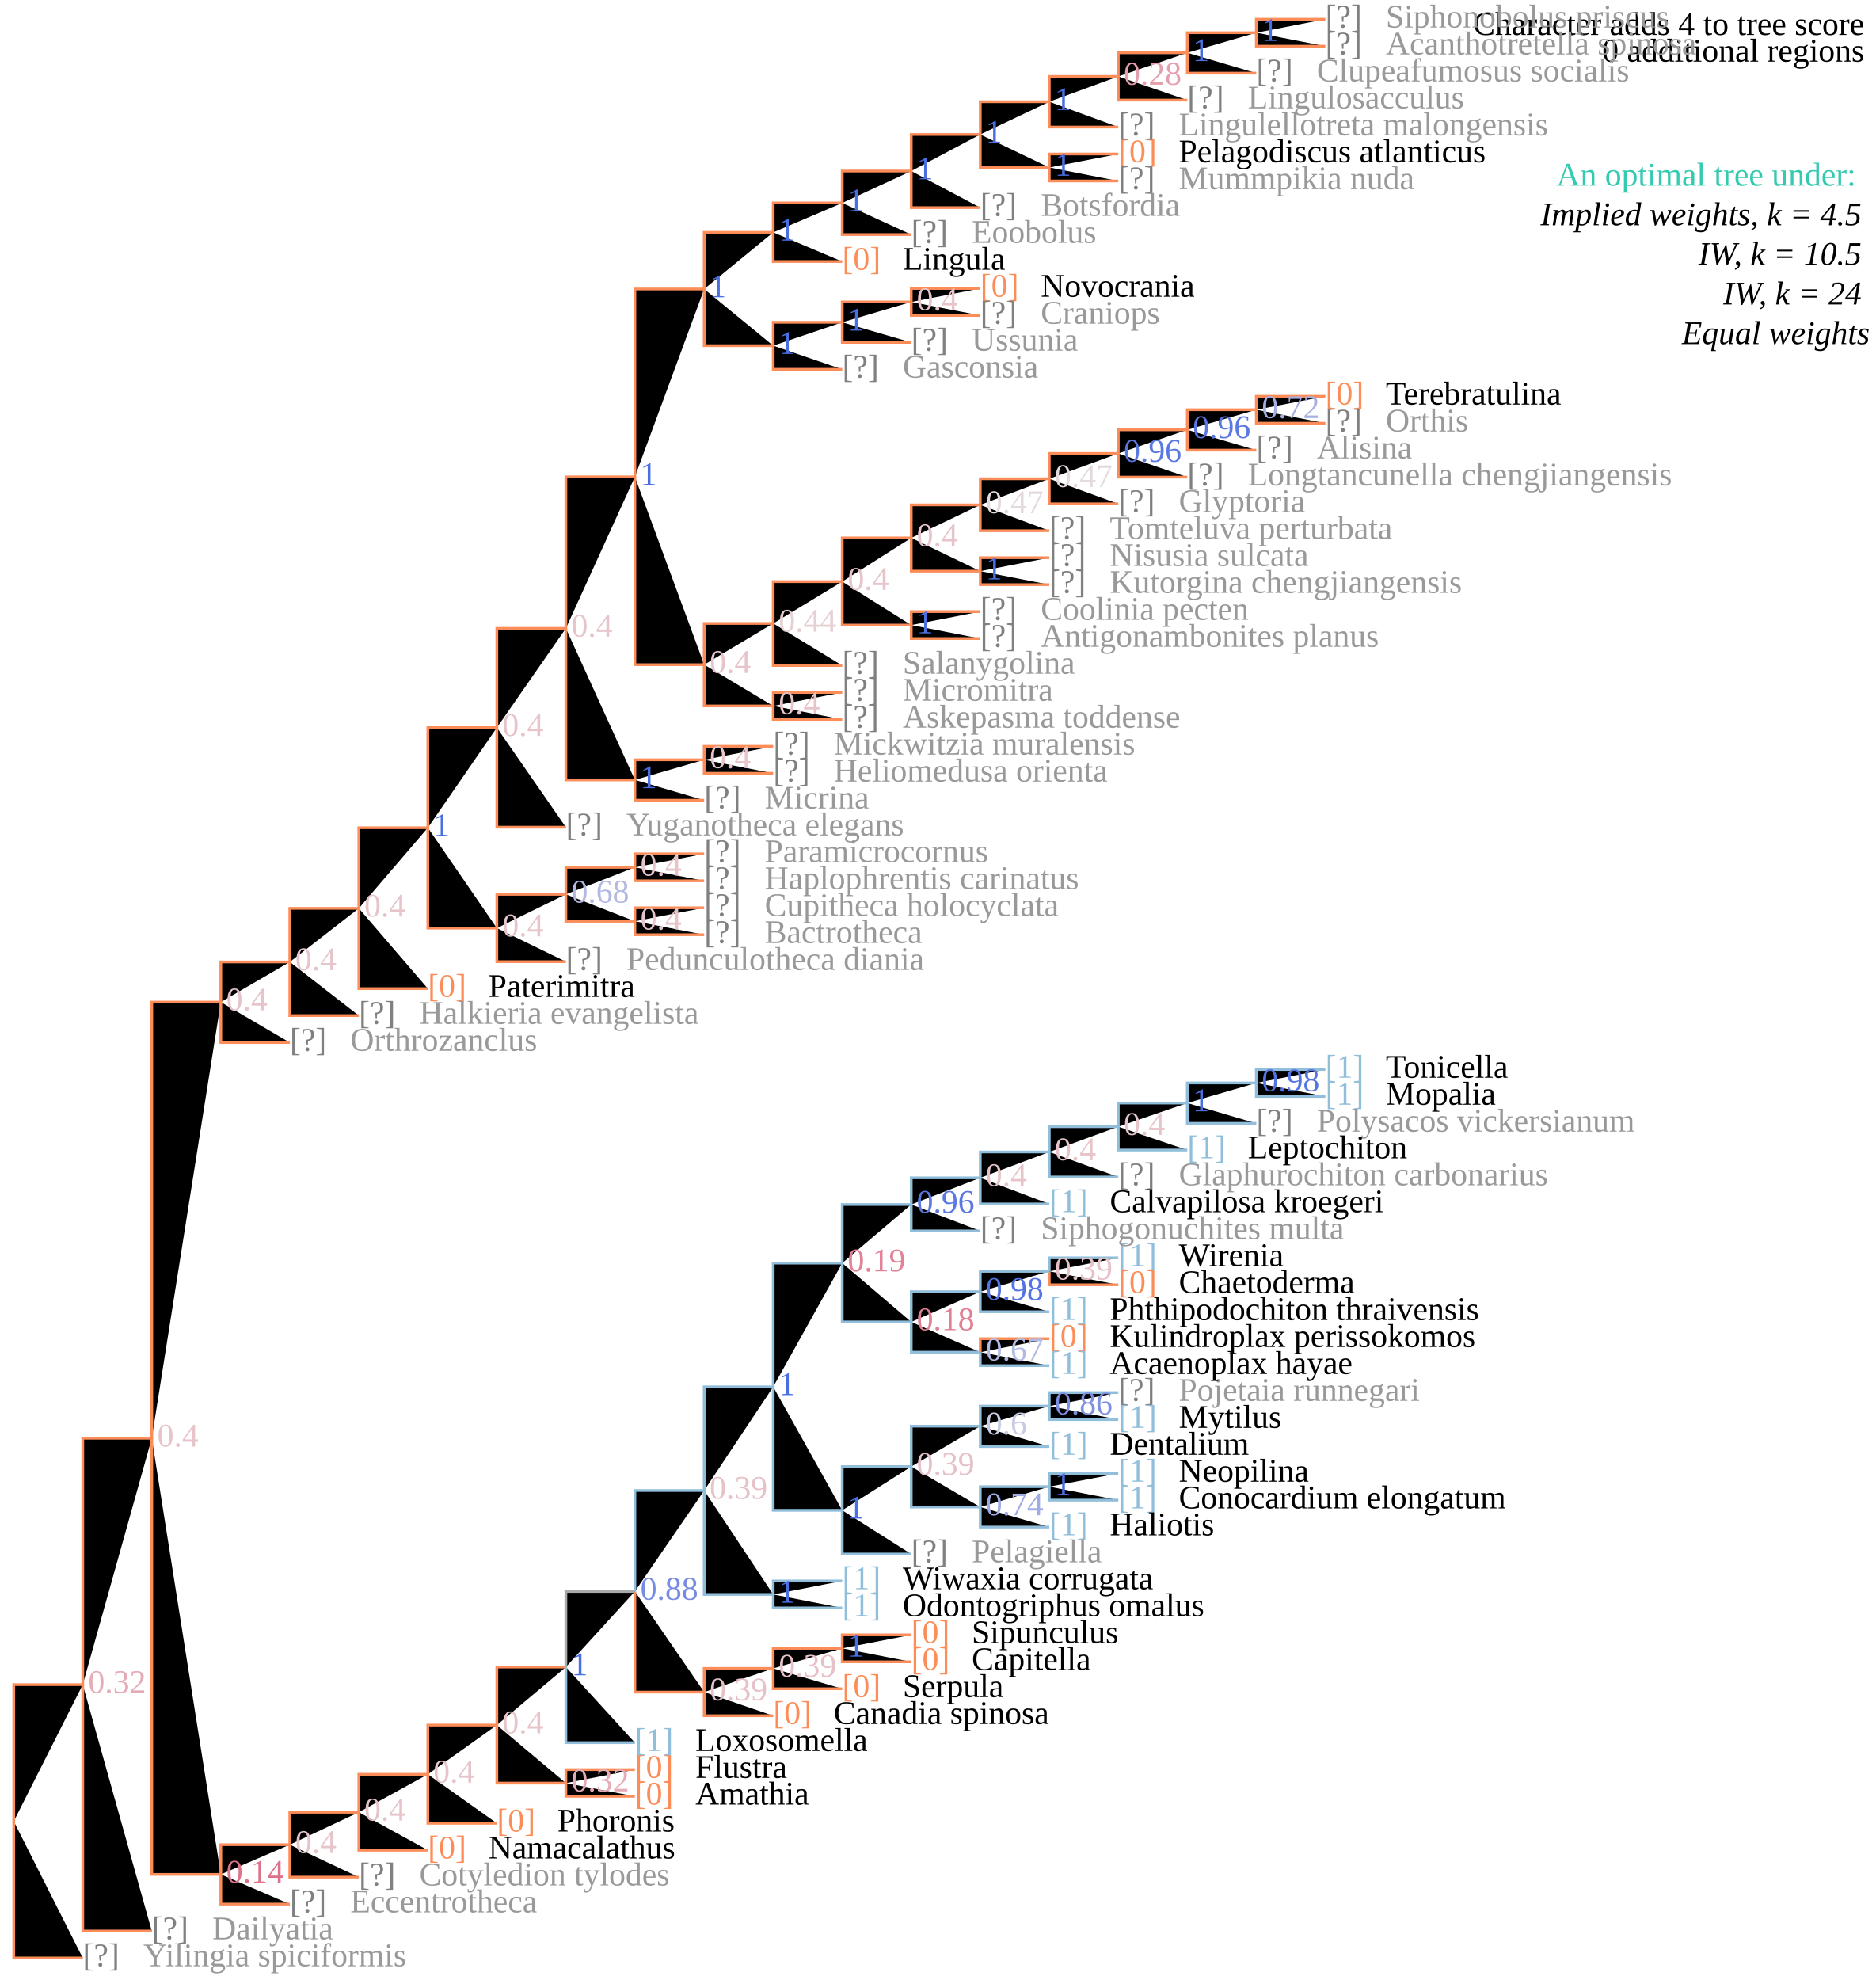
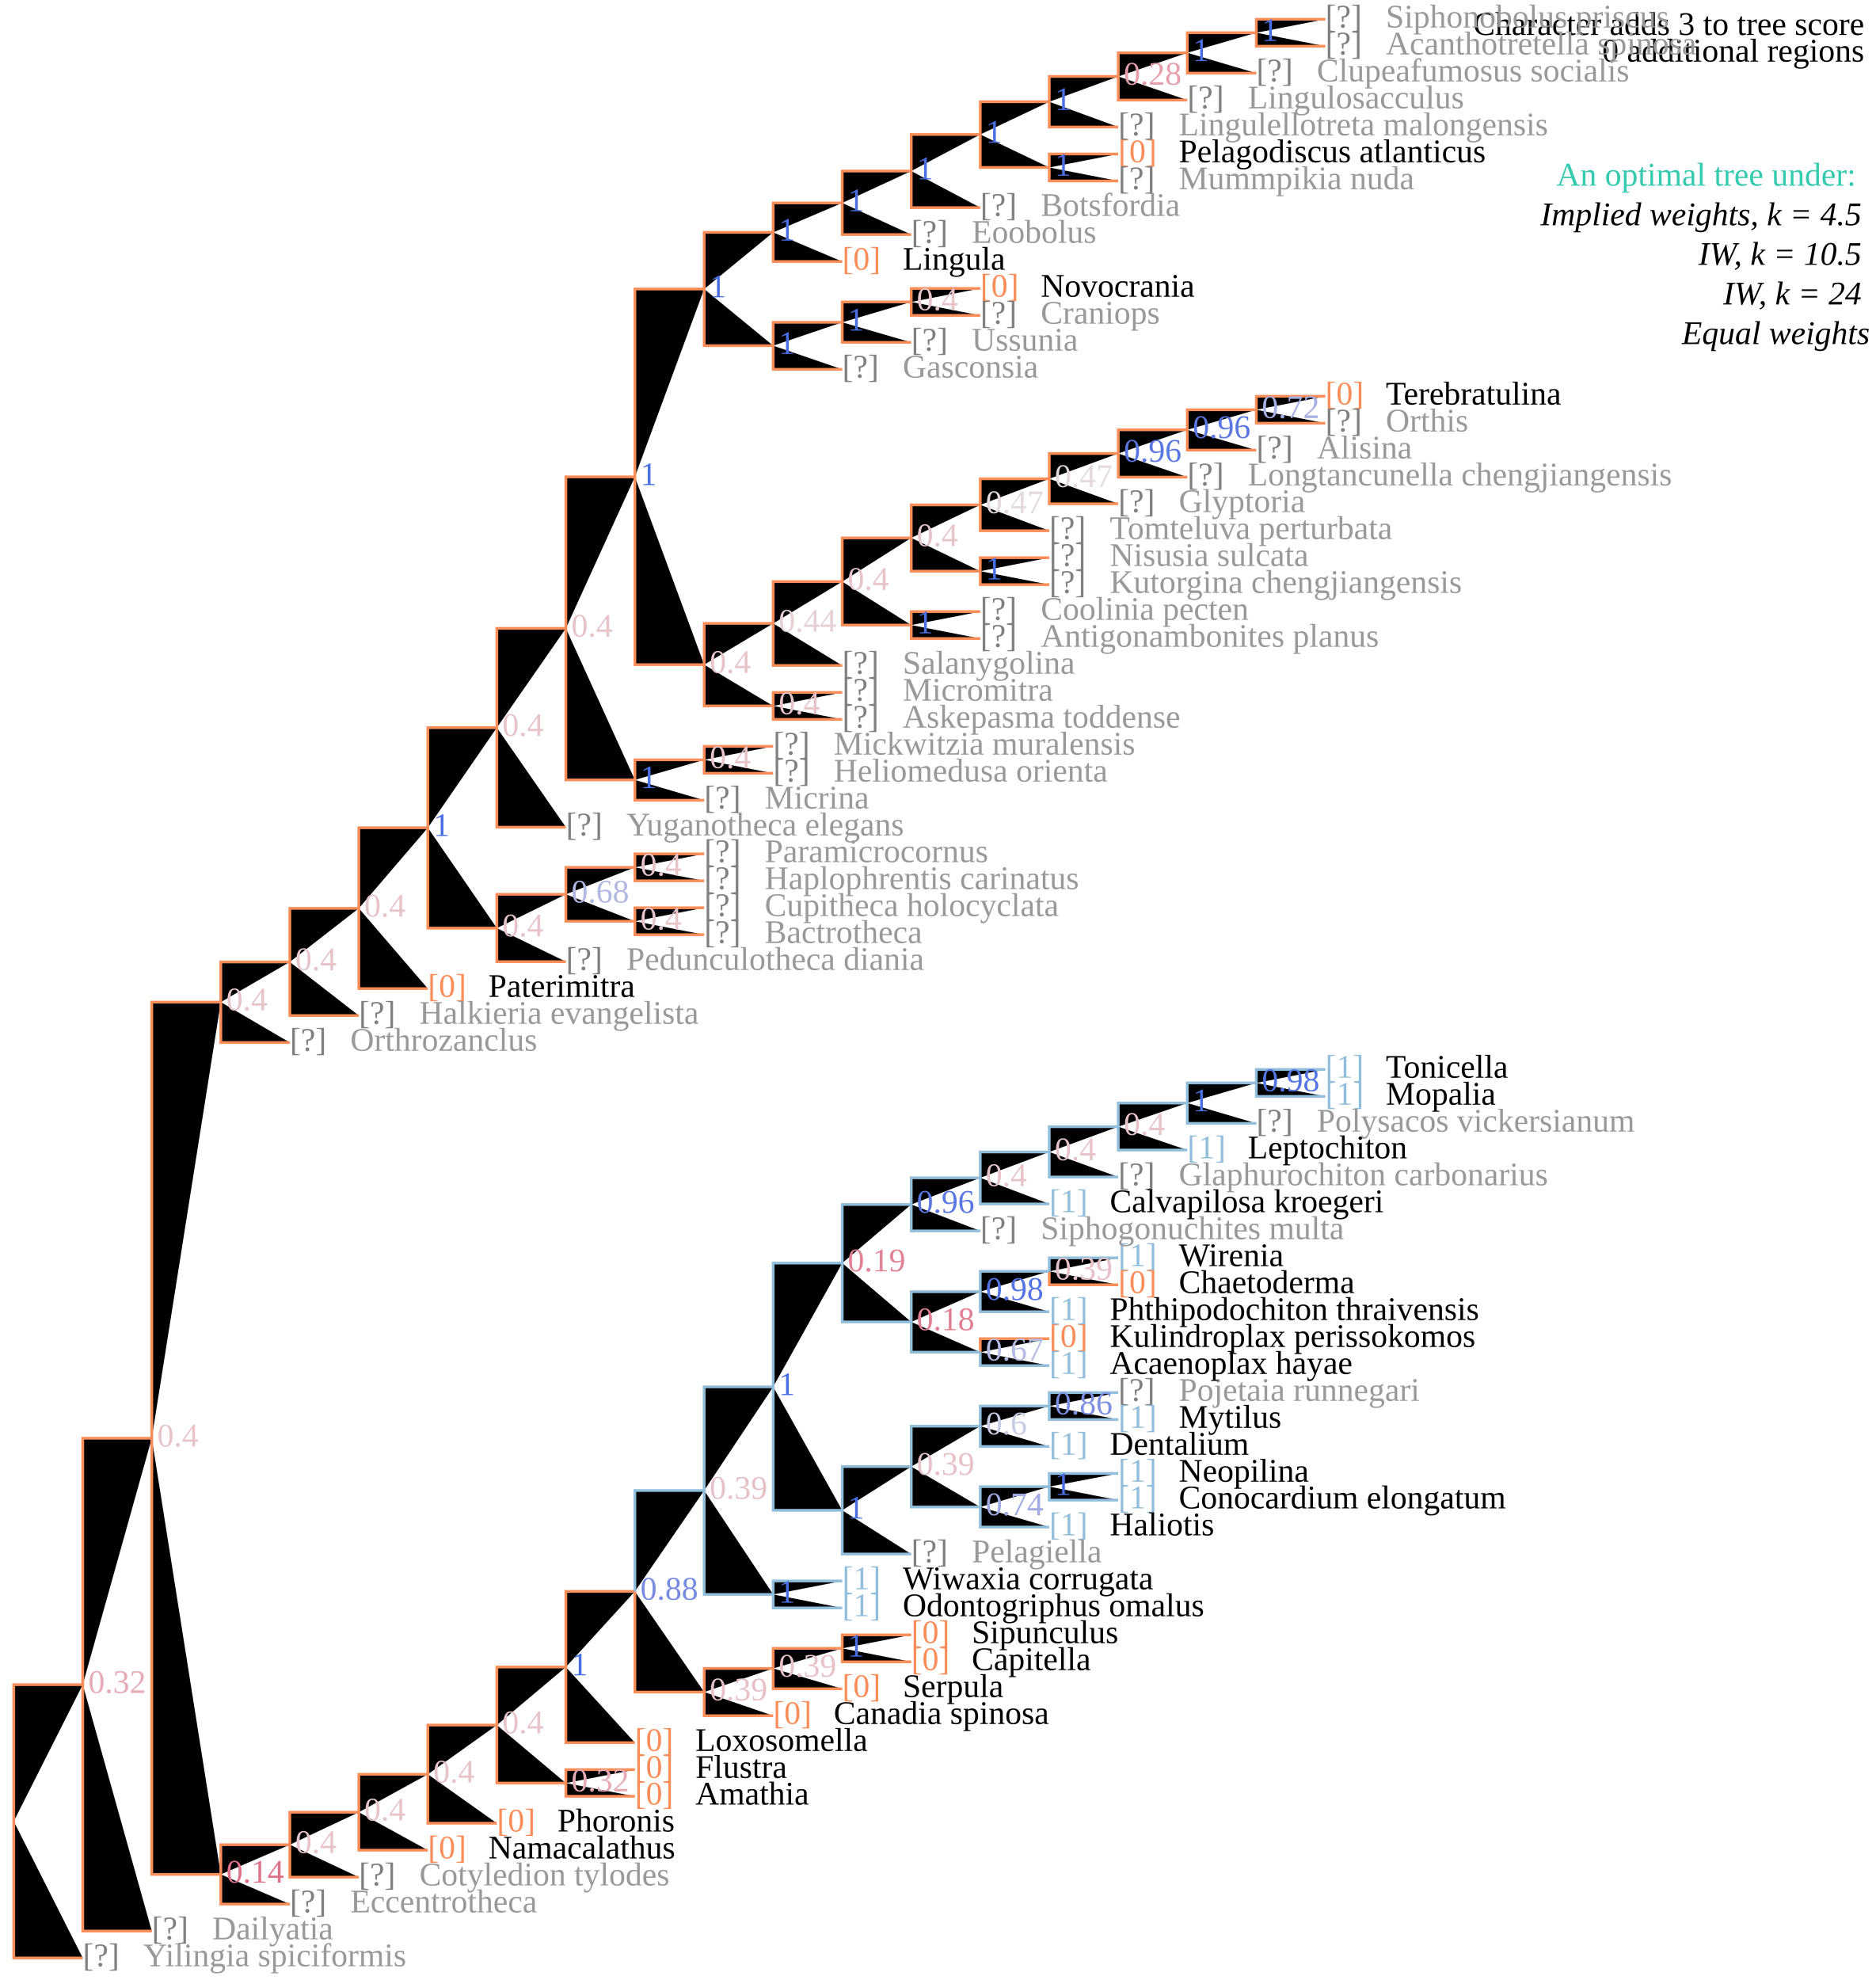
<svg xmlns="http://www.w3.org/2000/svg" version="1.1" viewBox="0 0 682 720" preserveAspectRatio="xMidYMid meet" class="tree" data-char="28">
-   <text x="678" y="12.7" text-anchor="end" class="stepsLabel">Character adds <tspan class="score">4</tspan> to tree score</text>
+   <text x="678" y="12.7" text-anchor="end" class="stepsLabel">Character adds <tspan class="score">3</tspan> to tree score</text>
  <text x="678" y="22.4" text-anchor="end" class="stepsLabel">
    <tspan class="score">0</tspan> additional regions</text>
  <text x="678" y="32.1" text-anchor="end" class="stepsLabel" />
  <text x="678" y="51.5" text-anchor="end" class="stepsLabel">
    <tspan dy="16" fill="#34caaf">An optimal tree under:</tspan>
    <tspan x="680" style="font-style:italic" class="notThisAn" dy="1.2em">Implied weights, k = 4.5</tspan>
    <tspan x="680" style="font-style:italic" class="notThisAn" dy="1.2em">IW, k = 10.5</tspan>
    <tspan x="680" style="font-style:italic" class="thisAn" dy="1.2em">IW, k = 24</tspan>
    <tspan x="680" style="font-style:italic" class="notThisAn" dy="1.2em">Equal weights</tspan>
  </text>
  <text x="230.9" y="646.5" fill="#fc8d59" class="flag">[0]</text>
  <text x="252.9" y="646.5" fill="#000" class="taxonLabel">Flustra</text>
  <text x="230.9" y="656.2" fill="#fc8d59" class="flag">[0]</text>
  <text x="252.9" y="656.2" fill="#000" class="taxonLabel">Amathia</text>
  <text x="331.4" y="597.5" fill="#fc8d59" class="flag">[0]</text>
  <text x="353.4" y="597.5" fill="#000" class="taxonLabel">Sipunculus</text>
  <text x="331.4" y="607.3" fill="#fc8d59" class="flag">[0]</text>
  <text x="353.4" y="607.3" fill="#000" class="taxonLabel">Capitella</text>
  <text x="306.3" y="617.1" fill="#fc8d59" class="flag">[0]</text>
  <text x="328.3" y="617.1" fill="#000" class="taxonLabel">Serpula</text>
  <text x="281.2" y="626.9" fill="#fc8d59" class="flag">[0]</text>
  <text x="303.2" y="626.9" fill="#000" class="taxonLabel">Canadia spinosa</text>
  <text x="306.3" y="577.9" fill="#91bfdb" class="flag">[1]</text>
  <text x="328.3" y="577.9" fill="#000" class="taxonLabel">Wiwaxia corrugata</text>
  <text x="306.3" y="587.7" fill="#91bfdb" class="flag">[1]</text>
  <text x="328.3" y="587.7" fill="#000" class="taxonLabel">Odontogriphus omalus</text>
  <text x="406.7" y="538.8" fill="#91bfdb" class="flag">[1]</text>
  <text x="428.7" y="538.8" fill="#000" class="taxonLabel">Neopilina</text>
  <text x="406.7" y="548.5" fill="#91bfdb" class="flag">[1]</text>
  <text x="428.7" y="548.5" fill="#000" class="taxonLabel">Conocardium elongatum</text>
  <text x="381.6" y="558.3" fill="#91bfdb" class="flag">[1]</text>
  <text x="403.6" y="558.3" fill="#000" class="taxonLabel">Haliotis</text>
  <text x="406.7" y="509.4" fill="grey" class="flag">[?]</text>
  <text x="428.7" y="509.4" fill="#999" class="taxonLabel">Pojetaia runnegari</text>
  <text x="406.7" y="519.2" fill="#91bfdb" class="flag">[1]</text>
  <text x="428.7" y="519.2" fill="#000" class="taxonLabel">Mytilus</text>
  <text x="381.6" y="529" fill="#91bfdb" class="flag">[1]</text>
  <text x="403.6" y="529" fill="#000" class="taxonLabel">Dentalium</text>
  <text x="331.4" y="568.1" fill="grey" class="flag">[?]</text>
  <text x="353.4" y="568.1" fill="#999" class="taxonLabel">Pelagiella</text>
  <text x="381.6" y="489.8" fill="#fc8d59" class="flag">[0]</text>
  <text x="403.6" y="489.8" fill="#000" class="taxonLabel">Kulindroplax perissokomos</text>
  <text x="381.6" y="499.6" fill="#91bfdb" class="flag">[1]</text>
  <text x="403.6" y="499.6" fill="#000" class="taxonLabel">Acaenoplax hayae</text>
  <text x="406.7" y="460.4" fill="#91bfdb" class="flag">[1]</text>
  <text x="428.7" y="460.4" fill="#000" class="taxonLabel">Wirenia</text>
  <text x="406.7" y="470.2" fill="#fc8d59" class="flag">[0]</text>
  <text x="428.7" y="470.2" fill="#000" class="taxonLabel">Chaetoderma</text>
  <text x="381.6" y="480" fill="#91bfdb" class="flag">[1]</text>
  <text x="403.6" y="480" fill="#000" class="taxonLabel">Phthipodochiton thraivensis</text>
  <text x="482" y="391.9" fill="#91bfdb" class="flag">[1]</text>
  <text x="504" y="391.9" fill="#000" class="taxonLabel">Tonicella</text>
  <text x="482" y="401.7" fill="#91bfdb" class="flag">[1]</text>
  <text x="504" y="401.7" fill="#000" class="taxonLabel">Mopalia</text>
  <text x="456.9" y="411.5" fill="grey" class="flag">[?]</text>
  <text x="478.9" y="411.5" fill="#999" class="taxonLabel">Polysacos vickersianum</text>
  <text x="431.8" y="421.2" fill="#91bfdb" class="flag">[1]</text>
  <text x="453.8" y="421.2" fill="#000" class="taxonLabel">Leptochiton</text>
  <text x="406.7" y="431" fill="grey" class="flag">[?]</text>
  <text x="428.7" y="431" fill="#999" class="taxonLabel">Glaphurochiton carbonarius</text>
  <text x="381.6" y="440.8" fill="#91bfdb" class="flag">[1]</text>
  <text x="403.6" y="440.8" fill="#000" class="taxonLabel">Calvapilosa kroegeri</text>
  <text x="356.5" y="450.6" fill="grey" class="flag">[?]</text>
  <text x="378.5" y="450.6" fill="#999" class="taxonLabel">Siphogonuchites multa</text>
-   <text x="230.9" y="636.7" fill="#91bfdb" class="flag">[1]</text>
+   <text x="230.9" y="636.7" fill="#fc8d59" class="flag">[0]</text>
  <text x="252.9" y="636.7" fill="#000" class="taxonLabel">Loxosomella</text>
  <text x="180.7" y="666" fill="#fc8d59" class="flag">[0]</text>
  <text x="202.7" y="666" fill="#000" class="taxonLabel">Phoronis</text>
  <text x="155.6" y="675.8" fill="#fc8d59" class="flag">[0]</text>
  <text x="177.6" y="675.8" fill="#000" class="taxonLabel">Namacalathus</text>
  <text x="130.5" y="685.6" fill="grey" class="flag">[?]</text>
  <text x="152.5" y="685.6" fill="#999" class="taxonLabel">Cotyledion tylodes</text>
  <text x="105.4" y="695.4" fill="grey" class="flag">[?]</text>
  <text x="127.4" y="695.4" fill="#999" class="taxonLabel">Eccentrotheca</text>
  <text x="256.1" y="333.1" fill="grey" class="flag">[?]</text>
  <text x="278.1" y="333.1" fill="#999" class="taxonLabel">Cupitheca holocyclata</text>
  <text x="256.1" y="342.9" fill="grey" class="flag">[?]</text>
  <text x="278.1" y="342.9" fill="#999" class="taxonLabel">Bactrotheca</text>
  <text x="256.1" y="313.5" fill="grey" class="flag">[?]</text>
  <text x="278.1" y="313.5" fill="#999" class="taxonLabel">Paramicrocornus</text>
  <text x="256.1" y="323.3" fill="grey" class="flag">[?]</text>
  <text x="278.1" y="323.3" fill="#999" class="taxonLabel">Haplophrentis carinatus</text>
  <text x="205.8" y="352.7" fill="grey" class="flag">[?]</text>
  <text x="227.8" y="352.7" fill="#999" class="taxonLabel">Pedunculotheca diania</text>
  <text x="281.2" y="274.4" fill="grey" class="flag">[?]</text>
  <text x="303.2" y="274.4" fill="#999" class="taxonLabel">Mickwitzia muralensis</text>
  <text x="281.2" y="284.2" fill="grey" class="flag">[?]</text>
  <text x="303.2" y="284.2" fill="#999" class="taxonLabel">Heliomedusa orienta</text>
  <text x="256.1" y="294" fill="grey" class="flag">[?]</text>
  <text x="278.1" y="294" fill="#999" class="taxonLabel">Micrina</text>
  <text x="306.3" y="254.8" fill="grey" class="flag">[?]</text>
  <text x="328.3" y="254.8" fill="#999" class="taxonLabel">Micromitra</text>
  <text x="306.3" y="264.6" fill="grey" class="flag">[?]</text>
  <text x="328.3" y="264.6" fill="#999" class="taxonLabel">Askepasma toddense</text>
  <text x="356.5" y="225.4" fill="grey" class="flag">[?]</text>
  <text x="378.5" y="225.4" fill="#999" class="taxonLabel">Coolinia pecten</text>
  <text x="356.5" y="235.2" fill="grey" class="flag">[?]</text>
  <text x="378.5" y="235.2" fill="#999" class="taxonLabel">Antigonambonites planus</text>
  <text x="381.6" y="205.8" fill="grey" class="flag">[?]</text>
  <text x="403.6" y="205.8" fill="#999" class="taxonLabel">Nisusia sulcata</text>
  <text x="381.6" y="215.6" fill="grey" class="flag">[?]</text>
  <text x="403.6" y="215.6" fill="#999" class="taxonLabel">Kutorgina chengjiangensis</text>
  <text x="482" y="147.1" fill="#fc8d59" class="flag">[0]</text>
  <text x="504" y="147.1" fill="#000" class="taxonLabel">Terebratulina</text>
  <text x="482" y="156.9" fill="grey" class="flag">[?]</text>
  <text x="504" y="156.9" fill="#999" class="taxonLabel">Orthis</text>
  <text x="456.9" y="166.7" fill="grey" class="flag">[?]</text>
  <text x="478.9" y="166.7" fill="#999" class="taxonLabel">Alisina</text>
  <text x="431.8" y="176.5" fill="grey" class="flag">[?]</text>
  <text x="453.8" y="176.5" fill="#999" class="taxonLabel">Longtancunella chengjiangensis</text>
  <text x="406.7" y="186.2" fill="grey" class="flag">[?]</text>
  <text x="428.7" y="186.2" fill="#999" class="taxonLabel">Glyptoria</text>
  <text x="381.6" y="196" fill="grey" class="flag">[?]</text>
  <text x="403.6" y="196" fill="#999" class="taxonLabel">Tomteluva perturbata</text>
  <text x="306.3" y="245" fill="grey" class="flag">[?]</text>
  <text x="328.3" y="245" fill="#999" class="taxonLabel">Salanygolina</text>
  <text x="356.5" y="107.9" fill="#fc8d59" class="flag">[0]</text>
  <text x="378.5" y="107.9" fill="#000" class="taxonLabel">Novocrania</text>
  <text x="356.5" y="117.7" fill="grey" class="flag">[?]</text>
  <text x="378.5" y="117.7" fill="#999" class="taxonLabel">Craniops</text>
  <text x="331.4" y="127.5" fill="grey" class="flag">[?]</text>
  <text x="353.4" y="127.5" fill="#999" class="taxonLabel">Ussunia</text>
  <text x="306.3" y="137.3" fill="grey" class="flag">[?]</text>
  <text x="328.3" y="137.3" fill="#999" class="taxonLabel">Gasconsia</text>
  <text x="406.7" y="59" fill="#fc8d59" class="flag">[0]</text>
  <text x="428.7" y="59" fill="#000" class="taxonLabel">Pelagodiscus atlanticus</text>
  <text x="406.7" y="68.8" fill="grey" class="flag">[?]</text>
  <text x="428.7" y="68.8" fill="#999" class="taxonLabel">Mummpikia nuda</text>
  <text x="482" y="10" fill="grey" class="flag">[?]</text>
  <text x="504" y="10" fill="#999" class="taxonLabel">Siphonobolus priscus</text>
  <text x="482" y="19.8" fill="grey" class="flag">[?]</text>
  <text x="504" y="19.8" fill="#999" class="taxonLabel">Acanthotretella spinosa</text>
  <text x="456.9" y="29.6" fill="grey" class="flag">[?]</text>
  <text x="478.9" y="29.6" fill="#999" class="taxonLabel">Clupeafumosus socialis</text>
  <text x="431.8" y="39.4" fill="grey" class="flag">[?]</text>
  <text x="453.8" y="39.4" fill="#999" class="taxonLabel">Lingulosacculus</text>
  <text x="406.7" y="49.2" fill="grey" class="flag">[?]</text>
  <text x="428.7" y="49.2" fill="#999" class="taxonLabel">Lingulellotreta malongensis</text>
  <text x="356.5" y="78.5" fill="grey" class="flag">[?]</text>
  <text x="378.5" y="78.5" fill="#999" class="taxonLabel">Botsfordia</text>
  <text x="331.4" y="88.3" fill="grey" class="flag">[?]</text>
  <text x="353.4" y="88.3" fill="#999" class="taxonLabel">Eoobolus</text>
  <text x="306.3" y="98.1" fill="#fc8d59" class="flag">[0]</text>
  <text x="328.3" y="98.1" fill="#000" class="taxonLabel">Lingula</text>
  <text x="205.8" y="303.8" fill="grey" class="flag">[?]</text>
  <text x="227.8" y="303.8" fill="#999" class="taxonLabel">Yuganotheca elegans</text>
  <text x="155.6" y="362.5" fill="#fc8d59" class="flag">[0]</text>
  <text x="177.6" y="362.5" fill="#000" class="taxonLabel">Paterimitra</text>
  <text x="130.5" y="372.3" fill="grey" class="flag">[?]</text>
  <text x="152.5" y="372.3" fill="#999" class="taxonLabel">Halkieria evangelista</text>
  <text x="105.4" y="382.1" fill="grey" class="flag">[?]</text>
  <text x="127.4" y="382.1" fill="#999" class="taxonLabel">Orthrozanclus</text>
  <text x="55.2" y="705.2" fill="grey" class="flag">[?]</text>
  <text x="77.2" y="705.2" fill="#999" class="taxonLabel">Dailyatia</text>
  <text x="30.1" y="715" fill="grey" class="flag">[?]</text>
  <text x="52.1" y="715" fill="#999" class="taxonLabel">Yilingia spiciformis</text>
-   <path d="M5,662.3V612.6H30.1M30.1,612.6V523H55.2M55.2,523V364.4H80.3M80.3,364.4V349.8H105.4M105.4,349.8V330.3H130.5M130.5,330.3V301H155.6M155.6,301V264.6H180.7M180.7,264.6V228.5H205.8M205.8,228.5V173.4H230.9M230.9,173.4V105.1H256.1M256.1,105.1V84.5H281.2M281.2,84.5V73.8H306.3M306.3,73.8V62.2H331.4M331.4,62.2V48.9H356.5M356.5,48.9V37H381.6M381.6,37V27.8H406.7M406.7,27.8V19.2H431.8M431.8,19.2V11.9H456.9M456.9,11.9V7H482M456.9,11.9V16.8H482M431.8,19.2V26.6H456.9M406.7,27.8V36.4H431.8M381.6,37V46.2H406.7M356.5,48.9V60.9H381.6M381.6,60.9V56H406.7M381.6,60.9V65.8H406.7M331.4,62.2V75.5H356.5M306.3,73.8V85.3H331.4M281.2,84.5V95.1H306.3M256.1,105.1V125.7H281.2M281.2,125.7V117.2H306.3M306.3,117.2V109.8H331.4M331.4,109.8V104.9H356.5M331.4,109.8V114.7H356.5M306.3,117.2V124.5H331.4M281.2,125.7V134.3H306.3M230.9,173.4V241.7H256.1M256.1,241.7V226.7H281.2M281.2,226.7V211.5H306.3M306.3,211.5V195.6H331.4M331.4,195.6V183.6H356.5M356.5,183.6V174.1H381.6M381.6,174.1V164.9H406.7M406.7,164.9V156.3H431.8M431.8,156.3V149H456.9M456.9,149V144.1H482M456.9,149V153.9H482M431.8,156.3V163.7H456.9M406.7,164.9V173.5H431.8M381.6,174.1V183.2H406.7M356.5,183.6V193H381.6M331.4,195.6V207.7H356.5M356.5,207.7V202.8H381.6M356.5,207.7V212.6H381.6M306.3,211.5V227.3H331.4M331.4,227.3V222.4H356.5M331.4,227.3V232.2H356.5M281.2,226.7V242H306.3M256.1,241.7V256.7H281.2M281.2,256.7V251.8H306.3M281.2,256.7V261.6H306.3M205.8,228.5V283.6H230.9M230.9,283.6V276.3H256.1M256.1,276.3V271.4H281.2M256.1,276.3V281.2H281.2M230.9,283.6V291H256.1M180.7,264.6V300.8H205.8M155.6,301V337.5H180.7M180.7,337.5V325.2H205.8M205.8,325.2V315.4H230.9M230.9,315.4V310.5H256.1M230.9,315.4V320.3H256.1M205.8,325.2V335H230.9M230.9,335V330.1H256.1M230.9,335V339.9H256.1M180.7,337.5V349.7H205.8M130.5,330.3V359.5H155.6M105.4,349.8V369.3H130.5M80.3,364.4V379.1H105.4M55.2,523V681.6H80.3M80.3,681.6V670.8H105.4M105.4,670.8V659H130.5M130.5,659V645.2H155.6M155.6,645.2V627.3H180.7M180.7,627.3V606.2H205.8M381.6,462.3V467.2H406.7M356.5,491.7V486.8H381.6M230.9,578.7V615.3H256.1M256.1,615.3V606.7H281.2M281.2,606.7V599.4H306.3M306.3,599.4V594.5H331.4M306.3,599.4V604.3H331.4M281.2,606.7V614.1H306.3M256.1,615.3V623.9H281.2M180.7,627.3V648.4H205.8M205.8,648.4V643.5H230.9M205.8,648.4V653.2H230.9M155.6,645.2V663H180.7M130.5,659V672.8H155.6M105.4,670.8V682.6H130.5M80.3,681.6V692.4H105.4M30.1,612.6V702.2H55.2M5,662.3V712H30.1" stroke="#fc8d59" />
-   <path d="M205.8,606.2V578.7H230.9" stroke="darkgrey" />
-   <path d="M230.9,578.7V542H256.1M256.1,542V504.3H281.2M281.2,504.3V459.3H306.3M306.3,459.3V438H331.4M331.4,438V428.3H356.5M356.5,428.3V418.9H381.6M381.6,418.9V409.7H406.7M406.7,409.7V401.1H431.8M431.8,401.1V393.8H456.9M456.9,393.8V388.9H482M456.9,393.8V398.7H482M431.8,401.1V408.5H456.9M406.7,409.7V418.2H431.8M381.6,418.9V428H406.7M356.5,428.3V437.8H381.6M331.4,438V447.6H356.5M306.3,459.3V480.7H331.4M331.4,480.7V469.7H356.5M356.5,469.7V462.3H381.6M381.6,462.3V457.4H406.7M356.5,469.7V477H381.6M331.4,480.7V491.7H356.5M356.5,491.7V496.6H381.6M281.2,504.3V549.2H306.3M306.3,549.2V533.3H331.4M331.4,533.3V518.6H356.5M356.5,518.6V511.3H381.6M381.6,511.3V506.4H406.7M381.6,511.3V516.2H406.7M356.5,518.6V526H381.6M331.4,533.3V548H356.5M356.5,548V540.6H381.6M381.6,540.6V535.8H406.7M381.6,540.6V545.5H406.7M356.5,548V555.3H381.6M306.3,549.2V565.1H331.4M256.1,542V579.8H281.2M281.2,579.8V574.9H306.3M281.2,579.8V584.7H306.3M205.8,606.2V633.7H230.9" stroke="#91bfdb" />
+   <path d="M5,662.3V612.6H30.1M30.1,612.6V523H55.2M55.2,523V364.4H80.3M80.3,364.4V349.8H105.4M105.4,349.8V330.3H130.5M130.5,330.3V301H155.6M155.6,301V264.6H180.7M180.7,264.6V228.5H205.8M205.8,228.5V173.4H230.9M230.9,173.4V105.1H256.1M256.1,105.1V84.5H281.2M281.2,84.5V73.8H306.3M306.3,73.8V62.2H331.4M331.4,62.2V48.9H356.5M356.5,48.9V37H381.6M381.6,37V27.8H406.7M406.7,27.8V19.2H431.8M431.8,19.2V11.9H456.9M456.9,11.9V7H482M456.9,11.9V16.8H482M431.8,19.2V26.6H456.9M406.7,27.8V36.4H431.8M381.6,37V46.2H406.7M356.5,48.9V60.9H381.6M381.6,60.9V56H406.7M381.6,60.9V65.8H406.7M331.4,62.2V75.5H356.5M306.3,73.8V85.3H331.4M281.2,84.5V95.1H306.3M256.1,105.1V125.7H281.2M281.2,125.7V117.2H306.3M306.3,117.2V109.8H331.4M331.4,109.8V104.9H356.5M331.4,109.8V114.7H356.5M306.3,117.2V124.5H331.4M281.2,125.7V134.3H306.3M230.9,173.4V241.7H256.1M256.1,241.7V226.7H281.2M281.2,226.7V211.5H306.3M306.3,211.5V195.6H331.4M331.4,195.6V183.6H356.5M356.5,183.6V174.1H381.6M381.6,174.1V164.9H406.7M406.7,164.9V156.3H431.8M431.8,156.3V149H456.9M456.9,149V144.1H482M456.9,149V153.9H482M431.8,156.3V163.7H456.9M406.7,164.9V173.5H431.8M381.6,174.1V183.2H406.7M356.5,183.6V193H381.6M331.4,195.6V207.7H356.5M356.5,207.7V202.8H381.6M356.5,207.7V212.6H381.6M306.3,211.5V227.3H331.4M331.4,227.3V222.4H356.5M331.4,227.3V232.2H356.5M281.2,226.7V242H306.3M256.1,241.7V256.7H281.2M281.2,256.7V251.8H306.3M281.2,256.7V261.6H306.3M205.8,228.5V283.6H230.9M230.9,283.6V276.3H256.1M256.1,276.3V271.4H281.2M256.1,276.3V281.2H281.2M230.9,283.6V291H256.1M180.7,264.6V300.8H205.8M155.6,301V337.5H180.7M180.7,337.5V325.2H205.8M205.8,325.2V315.4H230.9M230.9,315.4V310.5H256.1M230.9,315.4V320.3H256.1M205.8,325.2V335H230.9M230.9,335V330.1H256.1M230.9,335V339.9H256.1M180.7,337.5V349.7H205.8M130.5,330.3V359.5H155.6M105.4,349.8V369.3H130.5M80.3,364.4V379.1H105.4M55.2,523V681.6H80.3M80.3,681.6V670.8H105.4M105.4,670.8V659H130.5M130.5,659V645.2H155.6M155.6,645.2V627.3H180.7M180.7,627.3V606.2H205.8M205.8,606.2V578.7H230.9M381.6,462.3V467.2H406.7M356.5,491.7V486.8H381.6M230.9,578.7V615.3H256.1M256.1,615.3V606.7H281.2M281.2,606.7V599.4H306.3M306.3,599.4V594.5H331.4M306.3,599.4V604.3H331.4M281.2,606.7V614.1H306.3M256.1,615.3V623.9H281.2M205.8,606.2V633.7H230.9M180.7,627.3V648.4H205.8M205.8,648.4V643.5H230.9M205.8,648.4V653.2H230.9M155.6,645.2V663H180.7M130.5,659V672.8H155.6M105.4,670.8V682.6H130.5M80.3,681.6V692.4H105.4M30.1,612.6V702.2H55.2M5,662.3V712H30.1" stroke="#fc8d59" />
+   <path d="M230.9,578.7V542H256.1M256.1,542V504.3H281.2M281.2,504.3V459.3H306.3M306.3,459.3V438H331.4M331.4,438V428.3H356.5M356.5,428.3V418.9H381.6M381.6,418.9V409.7H406.7M406.7,409.7V401.1H431.8M431.8,401.1V393.8H456.9M456.9,393.8V388.9H482M456.9,393.8V398.7H482M431.8,401.1V408.5H456.9M406.7,409.7V418.2H431.8M381.6,418.9V428H406.7M356.5,428.3V437.8H381.6M331.4,438V447.6H356.5M306.3,459.3V480.7H331.4M331.4,480.7V469.7H356.5M356.5,469.7V462.3H381.6M381.6,462.3V457.4H406.7M356.5,469.7V477H381.6M331.4,480.7V491.7H356.5M356.5,491.7V496.6H381.6M281.2,504.3V549.2H306.3M306.3,549.2V533.3H331.4M331.4,533.3V518.6H356.5M356.5,518.6V511.3H381.6M381.6,511.3V506.4H406.7M381.6,511.3V516.2H406.7M356.5,518.6V526H381.6M331.4,533.3V548H356.5M356.5,548V540.6H381.6M381.6,540.6V535.8H406.7M381.6,540.6V545.5H406.7M356.5,548V555.3H381.6M306.3,549.2V565.1H331.4M256.1,542V579.8H281.2M281.2,579.8V574.9H306.3M281.2,579.8V584.7H306.3" stroke="#91bfdb" />
  <text x="32.1" y="615.6" class="node" fill="#E6ABB6">0.32</text>
  <text x="57.2" y="526" class="node" fill="#E6C4C9">0.4</text>
  <text x="82.3" y="367.4" class="node" fill="#E6C4C9">0.4</text>
  <text x="107.4" y="352.8" class="node" fill="#E6C4C9">0.4</text>
  <text x="132.5" y="333.3" class="node" fill="#E6C4C9">0.4</text>
  <text x="157.6" y="304" class="node" fill="#4A6FE3">1</text>
  <text x="182.7" y="267.6" class="node" fill="#E6C4C9">0.4</text>
  <text x="207.8" y="231.5" class="node" fill="#E6C4C9">0.4</text>
  <text x="232.9" y="176.4" class="node" fill="#4A6FE3">1</text>
  <text x="258.1" y="108.1" class="node" fill="#4A6FE3">1</text>
  <text x="283.2" y="87.5" class="node" fill="#4A6FE3">1</text>
  <text x="308.3" y="76.8" class="node" fill="#4A6FE3">1</text>
  <text x="333.4" y="65.2" class="node" fill="#4A6FE3">1</text>
  <text x="358.5" y="51.9" class="node" fill="#4A6FE3">1</text>
  <text x="383.6" y="40" class="node" fill="#4A6FE3">1</text>
  <text x="408.7" y="30.8" class="node" fill="#E59FAC">0.28</text>
  <text x="433.8" y="22.2" class="node" fill="#4A6FE3">1</text>
  <text x="458.9" y="14.9" class="node" fill="#4A6FE3">1</text>
  <text x="383.6" y="63.9" class="node" fill="#4A6FE3">1</text>
  <text x="283.2" y="128.7" class="node" fill="#4A6FE3">1</text>
  <text x="308.3" y="120.2" class="node" fill="#4A6FE3">1</text>
  <text x="333.4" y="112.8" class="node" fill="#E6C4C9">0.4</text>
  <text x="258.1" y="244.7" class="node" fill="#E6C4C9">0.4</text>
  <text x="283.2" y="229.7" class="node" fill="#E5D0D3">0.44</text>
  <text x="308.3" y="214.5" class="node" fill="#E6C4C9">0.4</text>
  <text x="333.4" y="198.6" class="node" fill="#E6C4C9">0.4</text>
  <text x="358.5" y="186.6" class="node" fill="#E4D9DB">0.47</text>
  <text x="383.6" y="177.1" class="node" fill="#E4D9DB">0.47</text>
  <text x="408.7" y="167.9" class="node" fill="#5B78E2">0.96</text>
  <text x="433.8" y="159.3" class="node" fill="#5B78E2">0.96</text>
  <text x="458.9" y="152" class="node" fill="#A6AFE2">0.72</text>
  <text x="358.5" y="210.7" class="node" fill="#4A6FE3">1</text>
  <text x="333.4" y="230.3" class="node" fill="#4A6FE3">1</text>
  <text x="283.2" y="259.7" class="node" fill="#E6C4C9">0.4</text>
  <text x="232.9" y="286.6" class="node" fill="#4A6FE3">1</text>
  <text x="258.1" y="279.3" class="node" fill="#E6C4C9">0.4</text>
  <text x="182.7" y="340.5" class="node" fill="#E6C4C9">0.4</text>
  <text x="207.8" y="328.2" class="node" fill="#B1B8E2">0.68</text>
  <text x="232.9" y="318.4" class="node" fill="#E6C4C9">0.4</text>
  <text x="232.9" y="338" class="node" fill="#E6C4C9">0.4</text>
  <text x="82.3" y="684.6" class="node" fill="#DE728B">0.14</text>
  <text x="107.4" y="673.8" class="node" fill="#E6C4C9">0.4</text>
  <text x="132.5" y="662" class="node" fill="#E6C4C9">0.4</text>
  <text x="157.6" y="648.2" class="node" fill="#E6C4C9">0.4</text>
  <text x="182.7" y="630.3" class="node" fill="#E6C4C9">0.4</text>
  <text x="207.8" y="609.2" class="node" fill="#4A6FE3">1</text>
  <text x="232.9" y="581.7" class="node" fill="#768BE1">0.88</text>
  <text x="258.1" y="545" class="node" fill="#E6C1C7">0.39</text>
  <text x="283.2" y="507.3" class="node" fill="#4A6FE3">1</text>
  <text x="308.3" y="462.3" class="node" fill="#E18297">0.19</text>
  <text x="333.4" y="441" class="node" fill="#5B78E2">0.96</text>
  <text x="358.5" y="431.3" class="node" fill="#E6C4C9">0.4</text>
  <text x="383.6" y="421.9" class="node" fill="#E6C4C9">0.4</text>
  <text x="408.7" y="412.7" class="node" fill="#E6C4C9">0.4</text>
  <text x="433.8" y="404.1" class="node" fill="#4A6FE3">1</text>
  <text x="458.9" y="396.8" class="node" fill="#5374E2">0.98</text>
  <text x="333.4" y="483.7" class="node" fill="#E17F94">0.18</text>
  <text x="358.5" y="472.7" class="node" fill="#5374E2">0.98</text>
  <text x="383.6" y="465.3" class="node" fill="#E6C1C7">0.39</text>
  <text x="358.5" y="494.7" class="node" fill="#B4BBE3">0.67</text>
  <text x="308.3" y="552.2" class="node" fill="#4A6FE3">1</text>
  <text x="333.4" y="536.3" class="node" fill="#E6C1C7">0.39</text>
  <text x="358.5" y="521.6" class="node" fill="#C7CBE3">0.6</text>
  <text x="383.6" y="514.3" class="node" fill="#7D8FE1">0.86</text>
  <text x="358.5" y="551" class="node" fill="#A0ABE2">0.74</text>
  <text x="383.6" y="543.6" class="node" fill="#4A6FE3">1</text>
  <text x="283.2" y="582.8" class="node" fill="#4A6FE3">1</text>
  <text x="258.1" y="618.3" class="node" fill="#E6C1C7">0.39</text>
  <text x="283.2" y="609.7" class="node" fill="#E6C1C7">0.39</text>
  <text x="308.3" y="602.4" class="node" fill="#4A6FE3">1</text>
  <text x="207.8" y="651.4" class="node" fill="#E6ABB6">0.32</text>
</svg>
